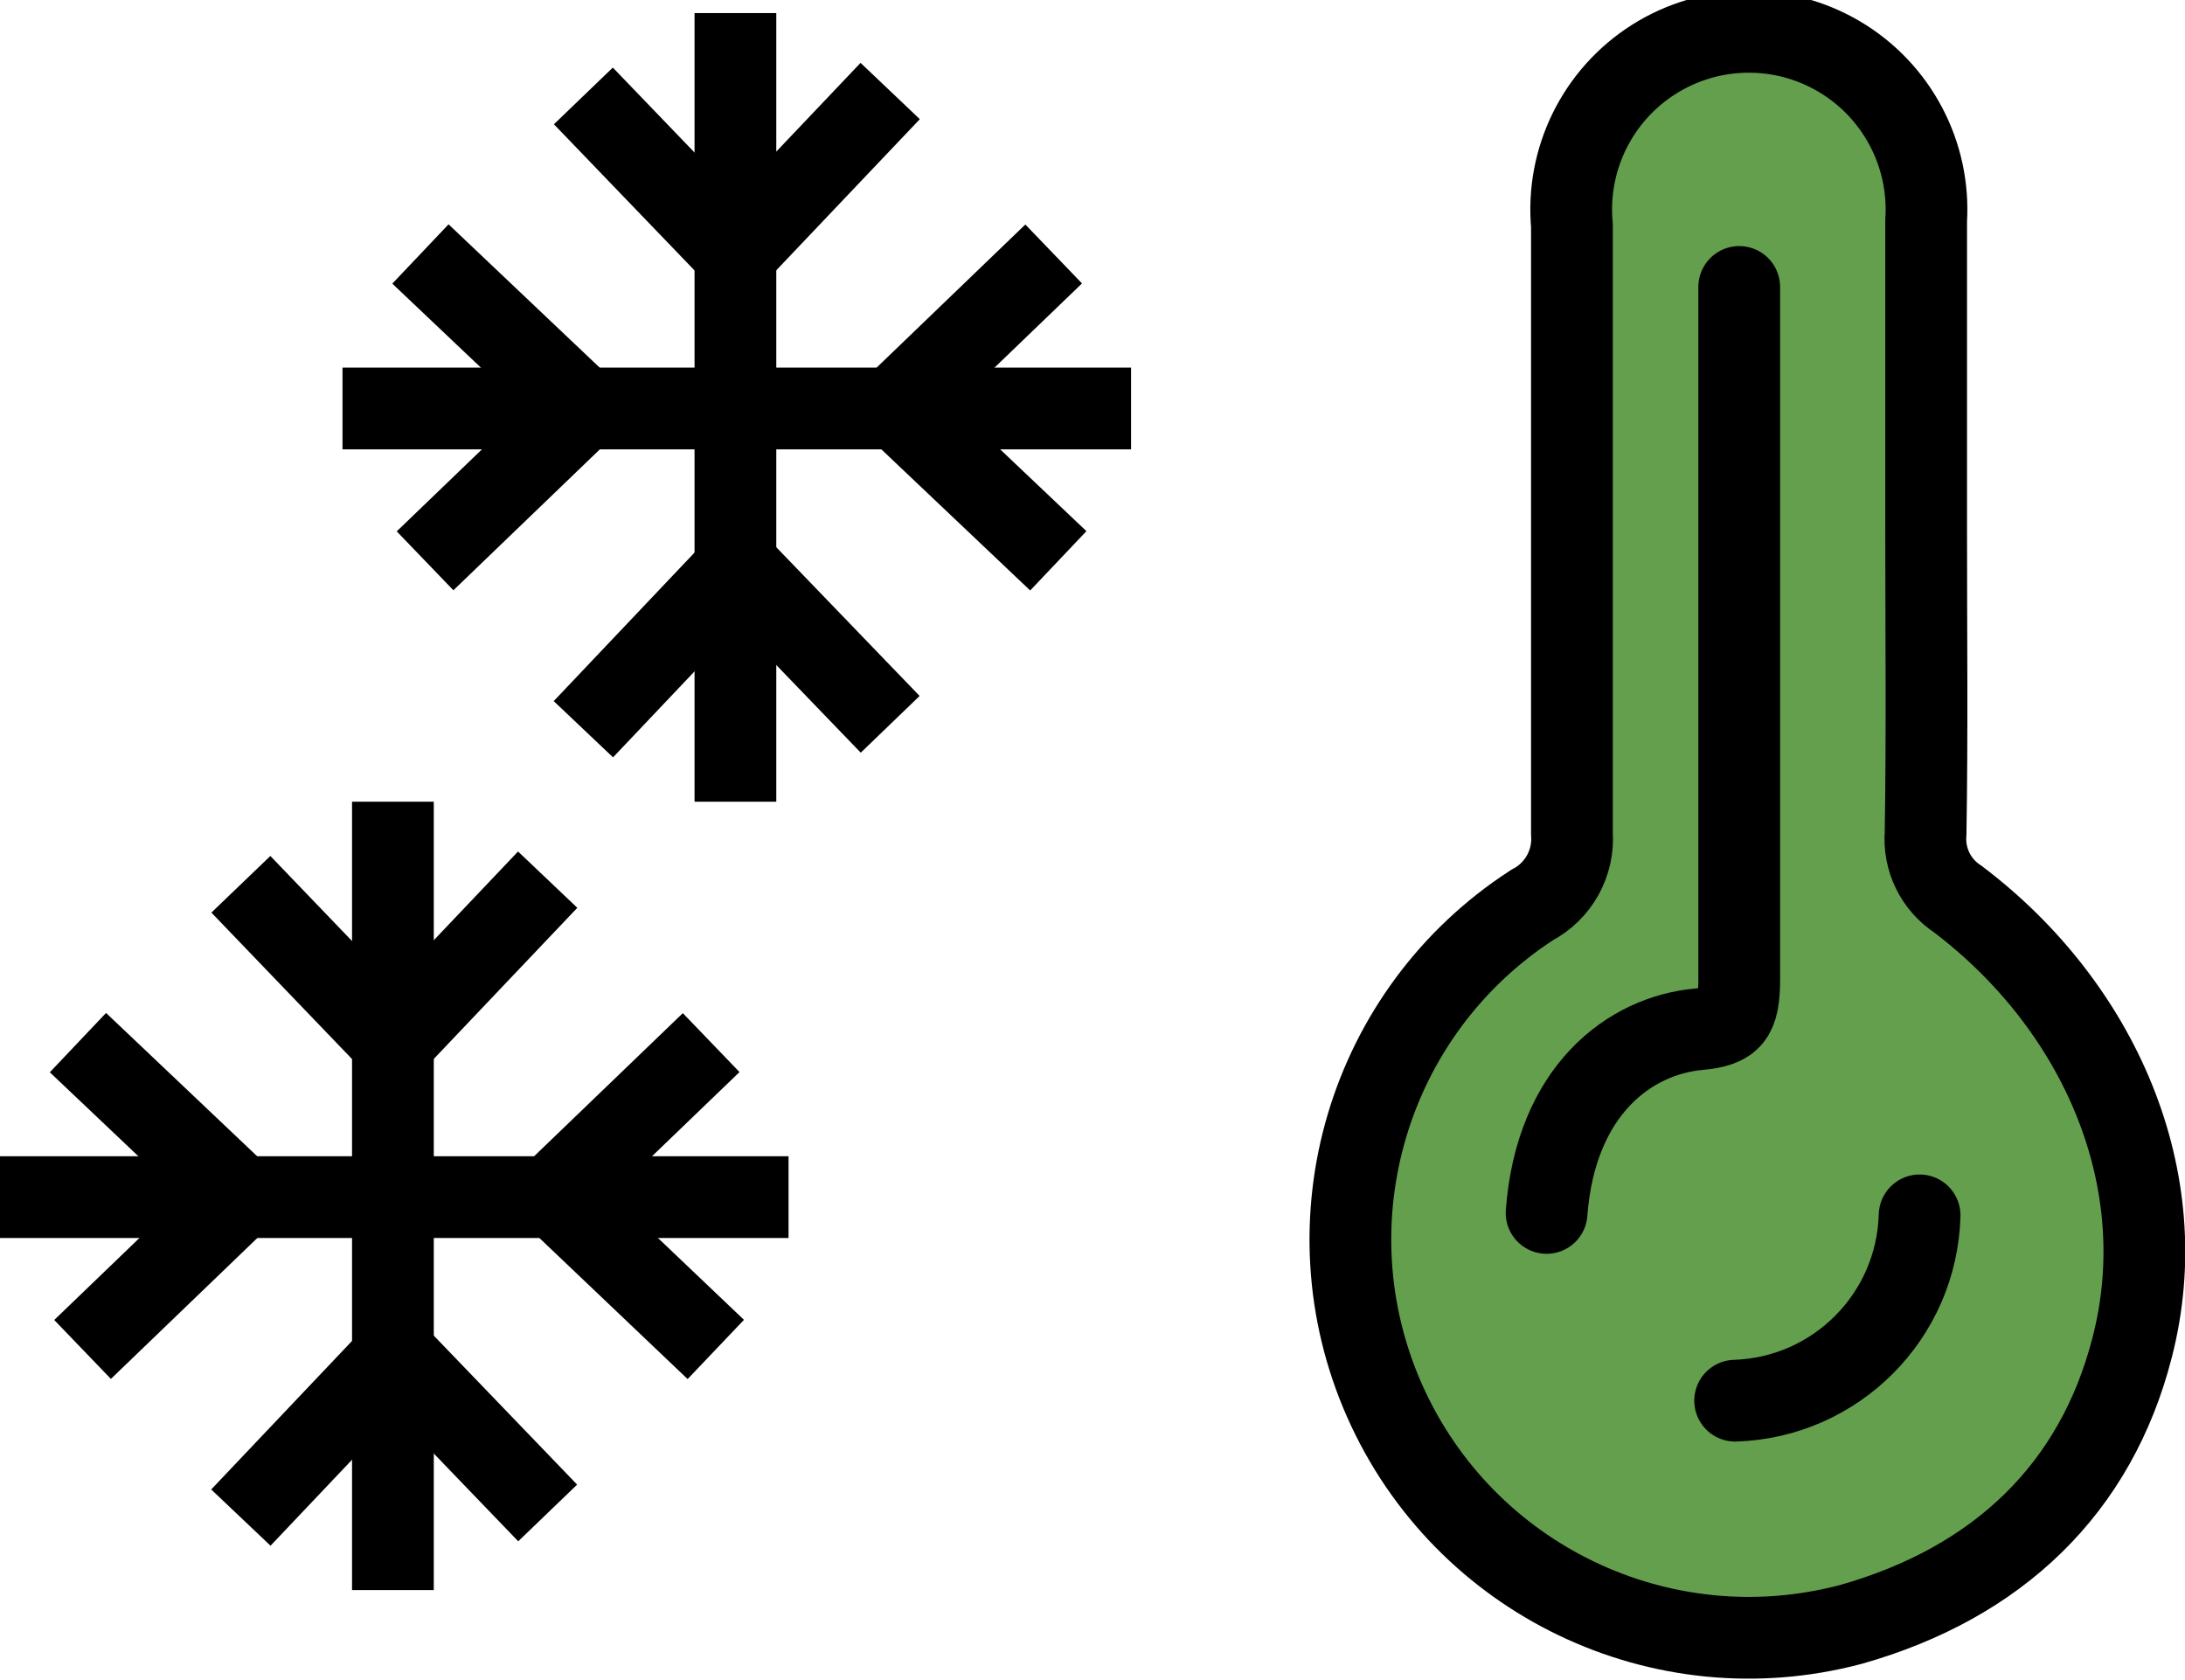
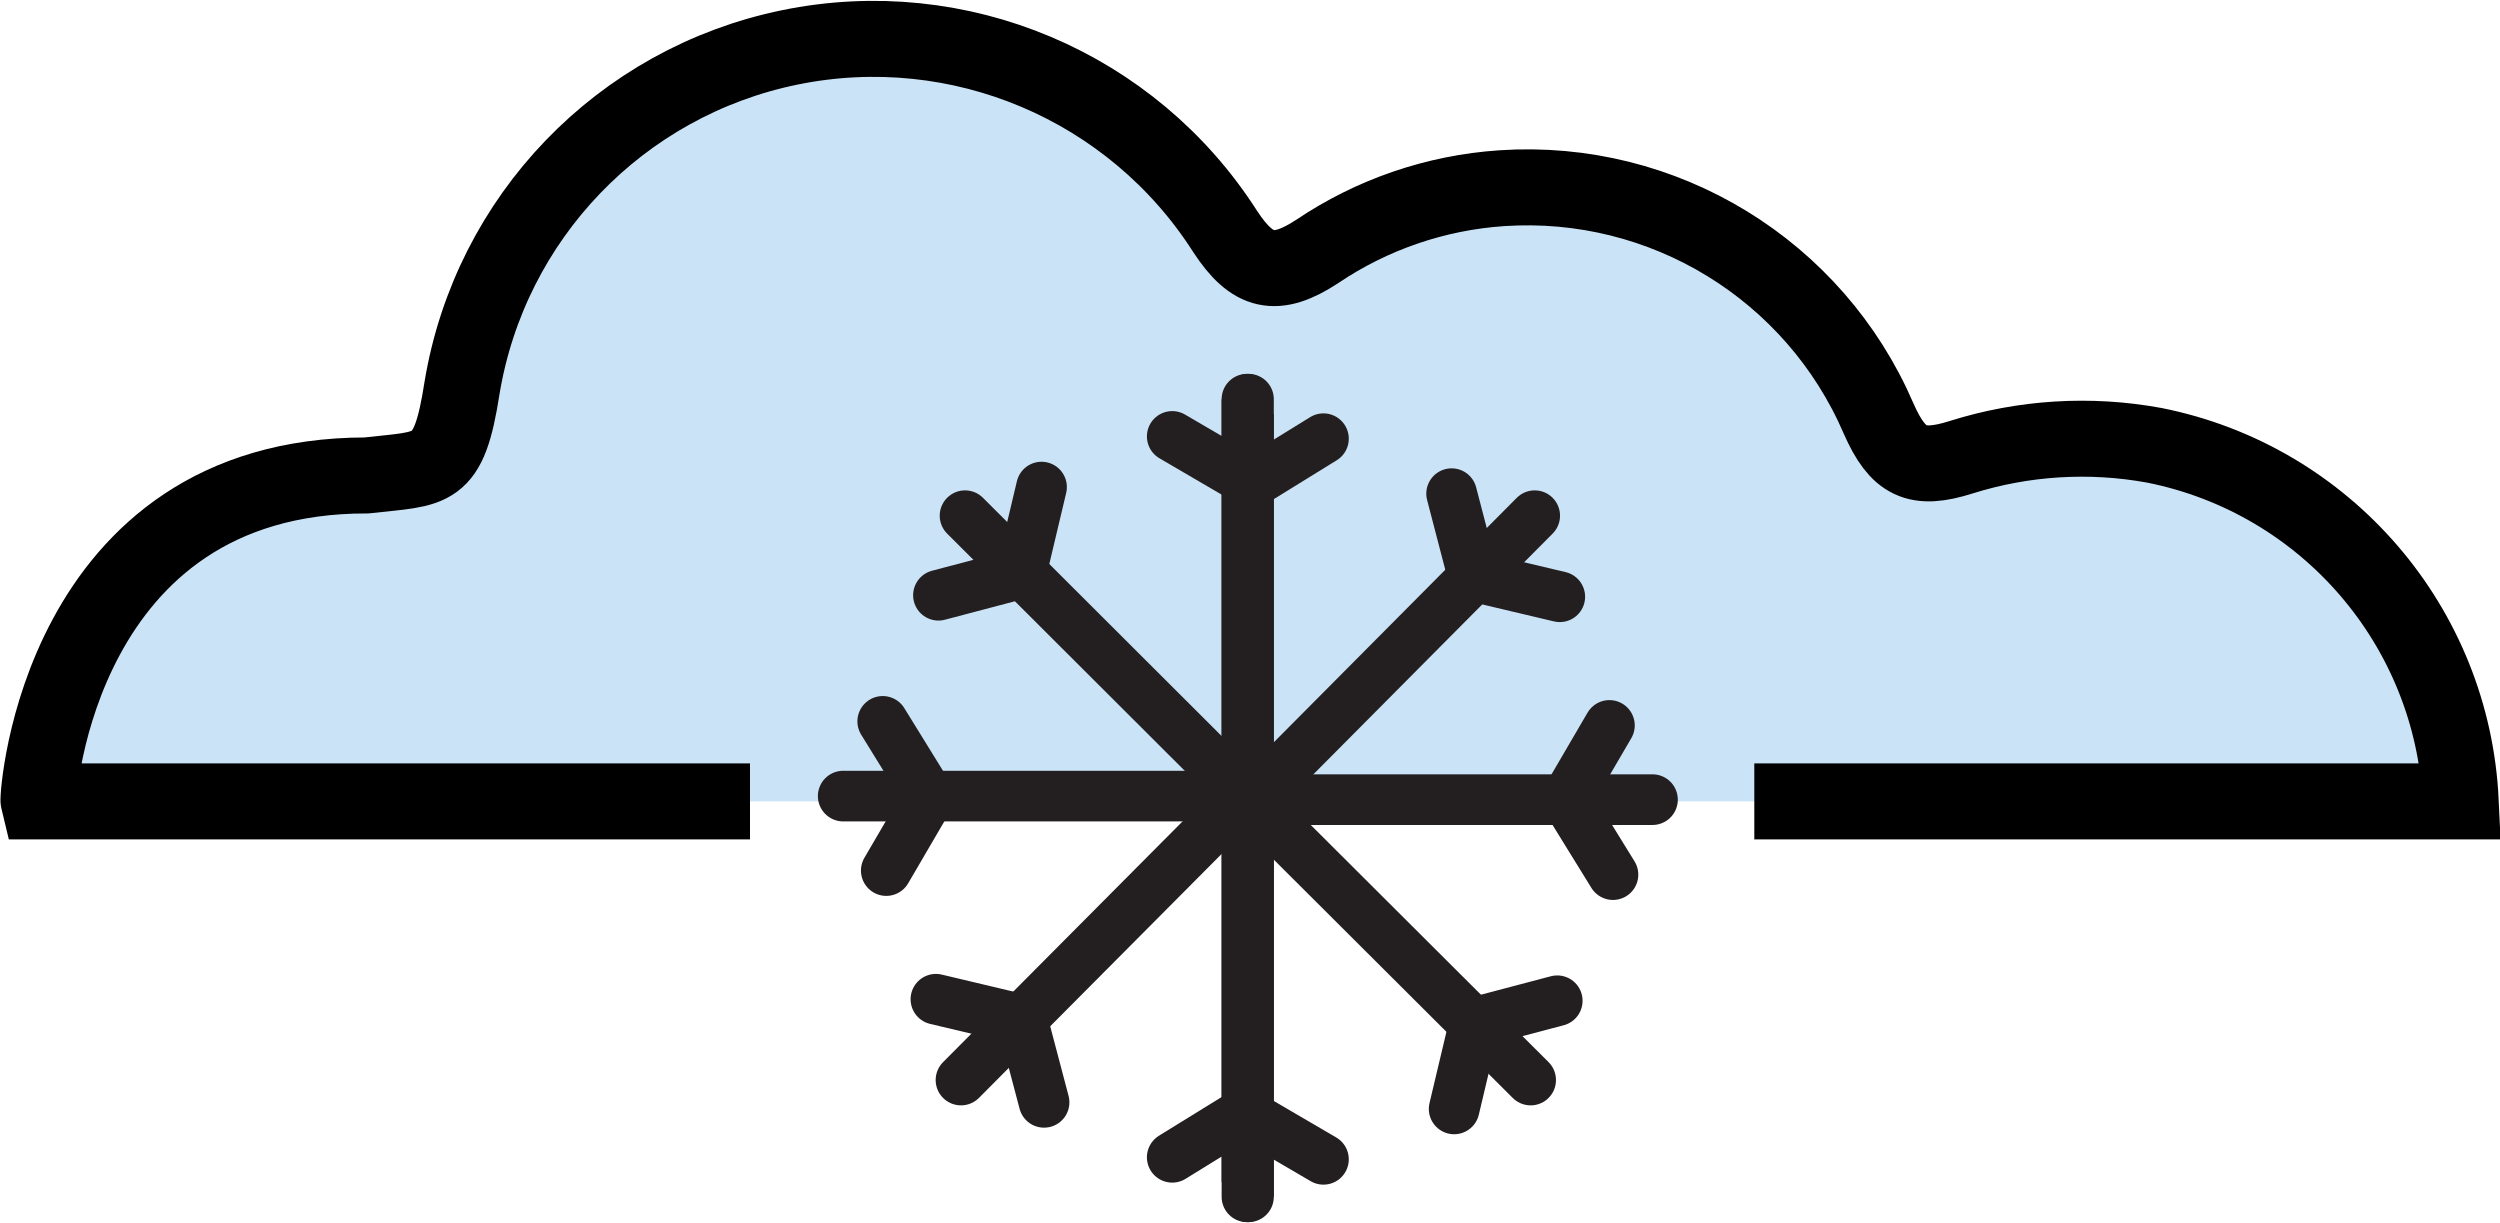
- <svg xmlns="http://www.w3.org/2000/svg" viewBox="0 0 80.19 61.64">
+ <svg xmlns="http://www.w3.org/2000/svg" viewBox="0 0 98.7 48.25">
  <defs>
-     <style>.cls-1{fill:#649f4e;}.cls-2,.cls-3{fill:none;stroke:#000;stroke-miterlimit:10;stroke-width:3px;}.cls-3{stroke-linecap:round;}</style>
+     <style>.cls-1{fill:#cae3f6;}.cls-2,.cls-3,.cls-4{fill:none;stroke-miterlimit:10;}.cls-2,.cls-3{stroke:#231f20;stroke-width:2px;}.cls-3{stroke-linecap:round;}.cls-4{stroke:#000;stroke-width:3px;}</style>
  </defs>
  <g id="Layer_2" data-name="Layer 2">
    <g id="Layer_1-2" data-name="Layer 1">
-       <path class="cls-1" d="M70.69,19.51V8.1a6.52,6.52,0,1,0-13,.18c0,7.44,0,14.87,0,22.3a2.74,2.74,0,0,1-1.46,2.63,14.62,14.62,0,0,0,11.7,26.4c5.41-1.53,9-5,10.32-10.16C79.86,43.23,77,36.89,71.86,33a2.64,2.64,0,0,1-1.19-2.43C70.73,26.91,70.69,23.21,70.69,19.51Z" />
-       <polyline class="cls-2" points="8.84 55.69 14.51 49.71 20.1 55.52" />
-       <polyline class="cls-2" points="20.1 32.28 14.42 38.26 8.84 32.45" />
-       <line class="cls-2" x1="14.42" y1="29.42" x2="14.42" y2="58.35" />
-       <polyline class="cls-2" points="26.27 49.52 20.3 43.84 26.1 38.26" />
-       <polyline class="cls-2" points="2.86 38.26 8.84 43.93 3.03 49.52" />
-       <line class="cls-2" y1="43.93" x2="28.94" y2="43.93" />
-       <polyline class="cls-2" points="21.41 26.76 27.08 20.78 32.67 26.58" />
-       <polyline class="cls-2" points="32.67 3.34 26.99 9.32 21.41 3.52" />
-       <line class="cls-2" x1="26.99" y1="0.48" x2="26.99" y2="29.42" />
-       <polyline class="cls-2" points="38.84 20.58 32.86 14.91 38.67 9.32" />
-       <polyline class="cls-2" points="15.43 9.32 21.41 14.99 15.6 20.58" />
-       <line class="cls-2" x1="12.57" y1="14.99" x2="41.51" y2="14.99" />
-       <path class="cls-2" d="M70.69,19.51V8.1a6.52,6.52,0,1,0-13,.18c0,7.44,0,14.87,0,22.3a2.74,2.74,0,0,1-1.46,2.63,14.62,14.62,0,0,0,11.7,26.4c5.41-1.53,9-5,10.32-10.16C79.86,43.23,77,36.89,71.86,33a2.64,2.64,0,0,1-1.19-2.43C70.73,26.91,70.69,23.21,70.69,19.51Z" />
-       <path class="cls-3" d="M63.83,10.53V35.94c0,1.37-.28,1.72-1.49,1.83C59.82,38,57.1,40,56.76,44.51" />
-       <path class="cls-3" d="M63.68,51.4a7,7,0,0,0,6.77-6.8" />
+       <path class="cls-1" d="M69.26,31.64H97.15a15.06,15.06,0,0,0-12.1-14.06,15.87,15.87,0,0,0-7.62.47c-1.76.56-2.5.2-3.26-1.52a15.1,15.1,0,0,0-14.88-9.1A14.82,14.82,0,0,0,52,9.93c-1.62,1.06-2.55.86-3.63-.79a16.47,16.47,0,0,0-30.13,6.18c-.53,3.41-1.13,3.15-3.77,3.45-12.16,0-13,12.67-12.95,12.87H29.61" />
+       <line class="cls-2" x1="49.29" y1="16.34" x2="49.29" y2="47.25" />
+       <line class="cls-3" x1="49.29" y1="15.76" x2="49.29" y2="47.25" />
+       <line class="cls-3" x1="49.27" y1="19.16" x2="52.25" y2="17.32" />
+       <line class="cls-3" x1="52.25" y1="45.77" x2="49.34" y2="44.07" />
+       <line class="cls-3" x1="49.33" y1="31.57" x2="60.43" y2="42.64" />
+       <polyline class="cls-3" points="61.48 39.51 58.22 40.37 57.41 43.78" />
+       <line class="cls-3" x1="60.59" y1="20.36" x2="49.28" y2="31.74" />
+       <polyline class="cls-3" points="57.31 19.49 58.16 22.75 61.58 23.56" />
+       <line class="cls-3" x1="65.24" y1="31.57" x2="49.33" y2="31.57" />
+       <polyline class="cls-3" points="63.54 28.64 61.84 31.55 63.68 34.53" />
+       <line class="cls-2" x1="49.23" y1="46.67" x2="49.23" y2="15.76" />
+       <line class="cls-3" x1="49.23" y1="47.25" x2="49.23" y2="15.76" />
+       <line class="cls-3" x1="49.26" y1="43.85" x2="46.28" y2="45.69" />
+       <line class="cls-3" x1="46.28" y1="17.23" x2="49.19" y2="18.93" />
+       <line class="cls-3" x1="49.19" y1="31.43" x2="38.1" y2="20.36" />
+       <polyline class="cls-3" points="37.05 23.5 40.31 22.64 41.12 19.23" />
+       <line class="cls-3" x1="37.94" y1="42.64" x2="49.25" y2="31.27" />
+       <polyline class="cls-3" points="41.22 43.52 40.36 40.26 36.95 39.45" />
+       <line class="cls-3" x1="33.29" y1="31.43" x2="49.19" y2="31.43" />
+       <polyline class="cls-3" points="34.99 34.37 36.69 31.46 34.85 28.48" />
+       <path class="cls-4" d="M69.26,31.64H97.15a15.06,15.06,0,0,0-12.1-14.06,15.87,15.87,0,0,0-7.62.47c-1.76.56-2.5.2-3.26-1.52a15.1,15.1,0,0,0-14.88-9.1A14.82,14.82,0,0,0,52,9.93c-1.62,1.06-2.55.86-3.63-.79a16.47,16.47,0,0,0-30.13,6.18c-.53,3.41-1.13,3.15-3.77,3.45-12.16,0-13,12.67-12.95,12.87H29.61" />
    </g>
  </g>
</svg>
